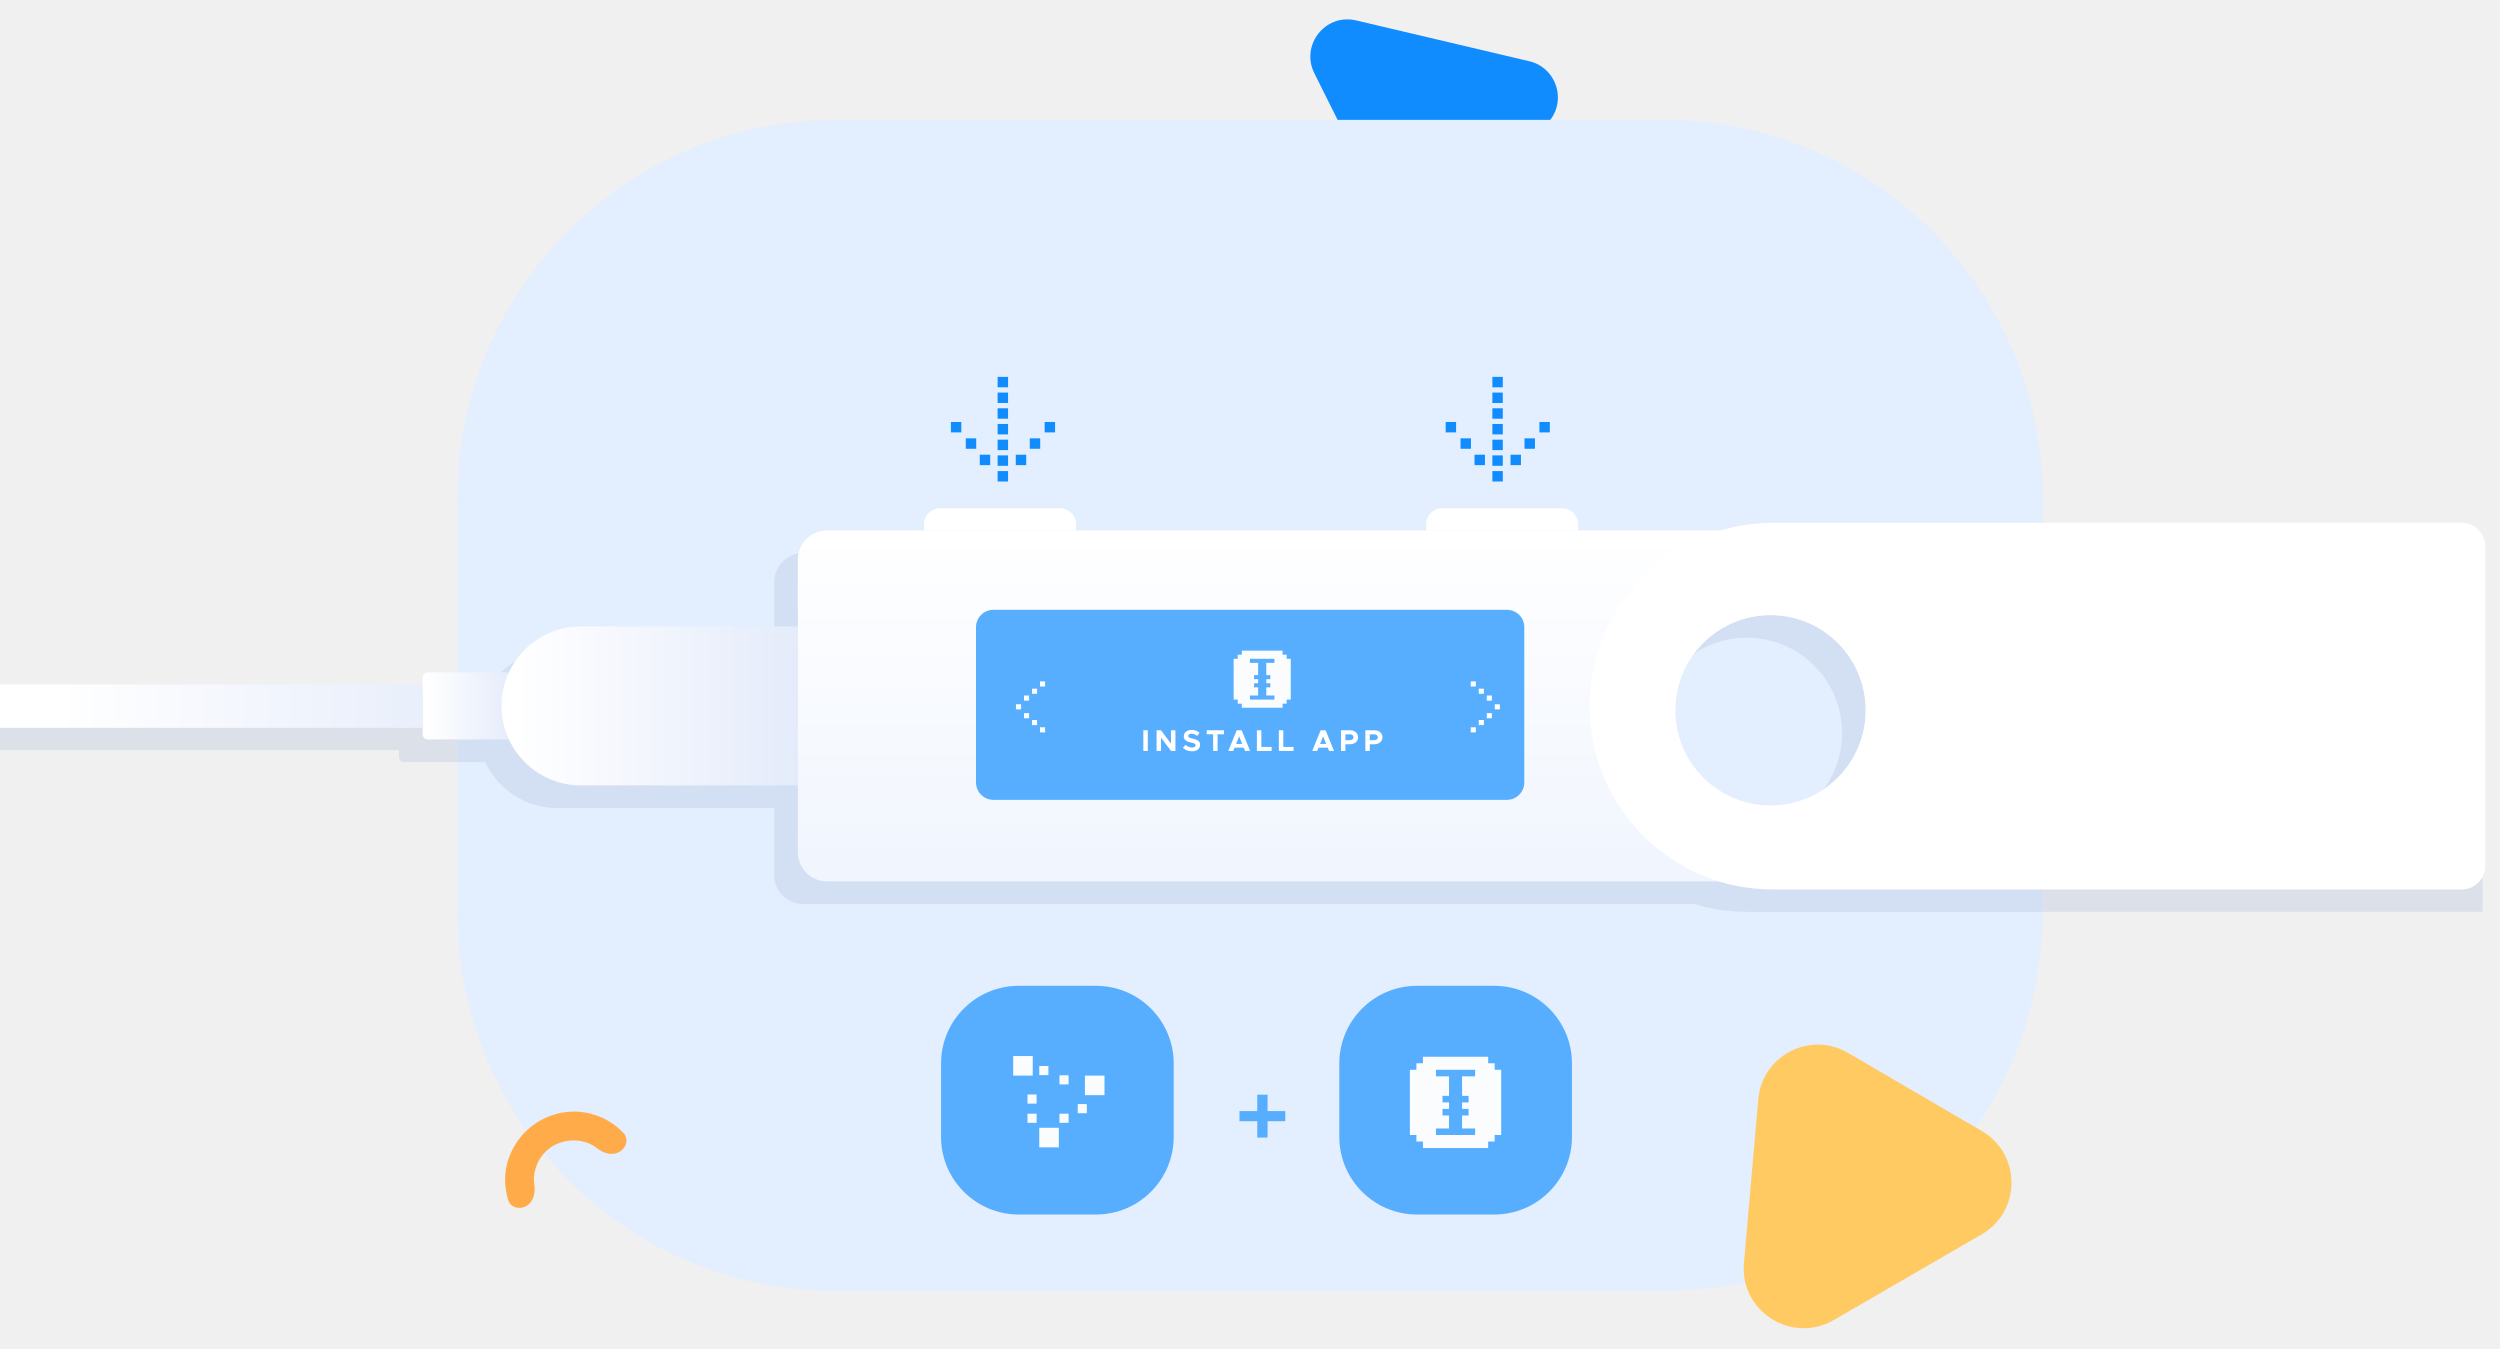
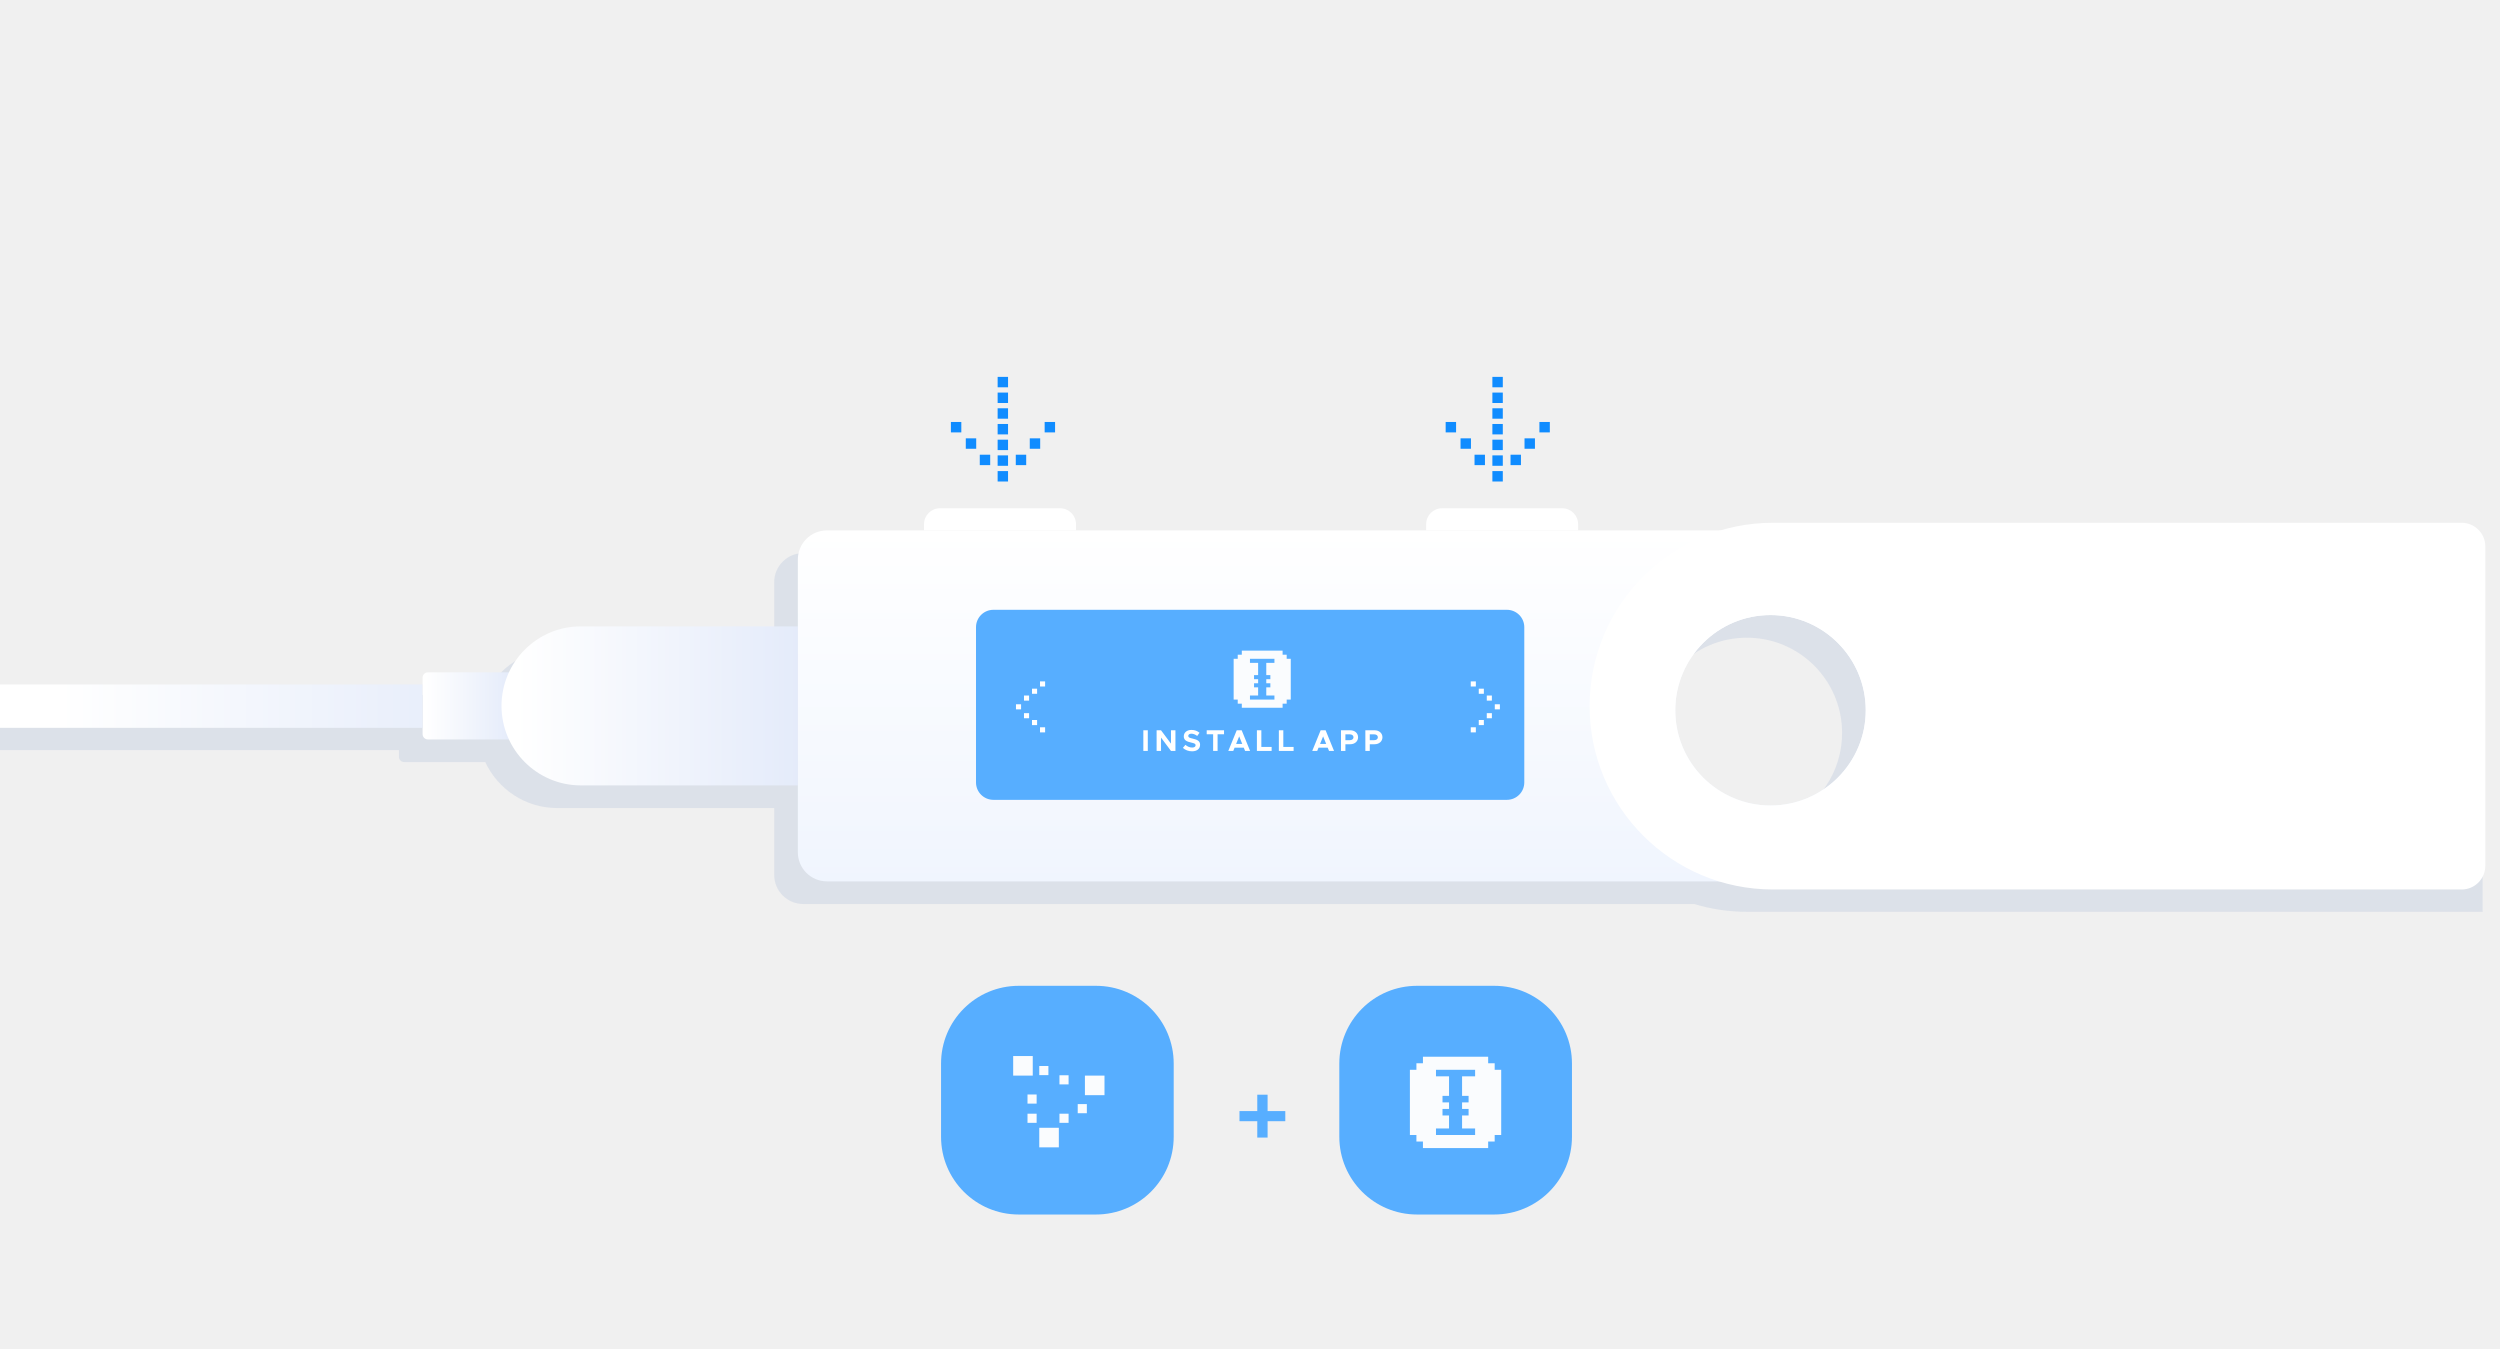
<svg xmlns="http://www.w3.org/2000/svg" width="634" height="342" viewBox="0 0 634 342" fill="none">
  <g clip-path="url(#clip0)">
-     <path d="M387.79 15.519C395.114 17.238 397.611 26.431 392.072 31.56L365.536 56.165C360.915 60.425 353.52 59.122 350.719 53.47L333.309 18.554C329.771 11.45 336.077 3.329 343.935 5.181L387.79 15.519Z" fill="#108CFF" />
-     <rect x="116" y="30.399" width="402" height="297" rx="96" fill="#E3EEFE" />
-     <path d="M133.514 305.818C131.746 306.877 129.452 306.246 128.852 304.283C127.959 301.226 127.8 297.9 128.708 294.727C129.957 290.364 132.83 286.592 136.826 284.277C140.822 281.962 145.481 281.3 149.896 282.461C153.121 283.282 155.932 285.02 158.082 287.3C159.515 288.82 158.884 291.113 157.03 292.123C155.262 293.182 153.018 292.465 151.434 291.204C150.407 290.381 149.23 289.817 147.903 289.513C145.385 288.869 142.714 289.292 140.399 290.498C138.121 291.84 136.422 293.979 135.778 296.496C135.387 297.772 135.307 299.112 135.5 300.379C135.863 302.552 135.232 304.845 133.514 305.818Z" fill="#FFAB49" />
-     <path d="M502.51 313.057C512.634 307.239 512.634 292.651 502.594 286.833L468.677 267.017C459.059 261.367 446.825 267.691 445.897 278.822L442.269 320.309C441.172 332.536 454.334 340.884 464.965 334.813L502.51 313.057Z" fill="#FFCA62" />
-     <path opacity="0.3" fill-rule="evenodd" clip-rule="evenodd" d="M629.592 138.273L443.139 138.274C438.45 138.274 433.924 138.968 429.656 140.259H394.213V138.672C394.213 136.45 392.411 134.648 390.189 134.648H359.694C357.472 134.648 355.67 136.45 355.67 138.672V140.259H266.876V138.672C266.876 136.45 265.074 134.648 262.852 134.648H232.357C230.135 134.648 228.333 136.45 228.333 138.672V140.259H203.711C199.637 140.259 196.334 143.562 196.334 147.635V164.599H141.298C133.224 164.599 126.261 169.379 123.058 176.256C123.025 176.254 122.992 176.252 122.958 176.252H102.513C101.772 176.252 101.172 176.853 101.172 177.594L101.172 179.291H-4.35V190.231H101.172L101.172 191.93C101.172 192.67 101.772 193.271 102.513 193.271H122.958C122.975 193.271 122.992 193.271 123.008 193.27C123.025 193.269 123.042 193.268 123.058 193.267C126.261 200.144 133.224 204.924 141.298 204.924H196.334V221.887C196.334 225.961 199.637 229.264 203.711 229.264H429.659C433.925 230.554 438.451 231.248 443.139 231.248L629.592 231.248V138.273ZM463.026 199.379C465.63 195.525 467.151 190.878 467.151 185.876C467.151 184.209 466.982 182.581 466.66 181.009C465.862 177.108 464.123 173.549 461.69 170.58C457.261 165.175 450.534 161.726 443.001 161.726C436.332 161.726 430.294 164.429 425.924 168.8C421.554 173.17 418.851 179.207 418.851 185.875C418.851 191.386 420.695 196.464 423.801 200.528C428.214 206.301 435.172 210.026 443.001 210.026C451.336 210.026 458.686 205.803 463.026 199.379Z" fill="#B0BFD9" />
-     <path d="M130.3 171.845C130.3 171.104 129.699 170.504 128.959 170.504H108.513C107.773 170.504 107.172 171.104 107.172 171.845V186.181C107.172 186.922 107.773 187.522 108.513 187.522H128.959C129.699 187.522 130.3 186.922 130.3 186.181V171.845Z" fill="url(#paint0_linear)" />
-     <path d="M202.334 158.851H147.298C136.187 158.851 127.18 167.902 127.18 179.013C127.18 190.124 136.187 199.176 147.298 199.176H202.334V158.851Z" fill="url(#paint1_linear)" />
+     <path opacity="0.3" fill-rule="evenodd" clip-rule="evenodd" d="M629.592 138.273L443.139 138.273C438.45 138.273 433.924 138.967 429.656 140.259H394.213V138.671C394.213 136.449 392.411 134.648 390.189 134.648H359.694C357.472 134.648 355.67 136.449 355.67 138.671V140.259H266.876V138.671C266.876 136.449 265.074 134.648 262.852 134.648H232.357C230.135 134.648 228.333 136.449 228.333 138.671V140.259H203.711C199.637 140.259 196.334 143.561 196.334 147.635V164.598H141.298C133.224 164.598 126.261 169.379 123.058 176.256C123.025 176.253 122.992 176.252 122.958 176.252H102.513C101.772 176.252 101.172 176.852 101.172 177.593L101.172 179.291H-4.35V190.23H101.172L101.172 191.929C101.172 192.67 101.772 193.27 102.513 193.27H122.958C122.975 193.27 122.992 193.27 123.008 193.269C123.025 193.269 123.042 193.268 123.058 193.267C126.261 200.143 133.224 204.923 141.298 204.923H196.334V221.887C196.334 225.961 199.637 229.263 203.711 229.263H429.659C433.925 230.554 438.451 231.248 443.139 231.248L629.592 231.248V138.273ZM463.026 199.379C465.63 195.524 467.151 190.878 467.151 185.876C467.151 184.209 466.982 182.581 466.66 181.009C465.862 177.107 464.123 173.549 461.69 170.58C457.261 165.175 450.534 161.726 443.001 161.726C436.332 161.726 430.294 164.429 425.924 168.799C421.554 173.169 418.851 179.207 418.851 185.875C418.851 191.385 420.695 196.464 423.801 200.527C428.214 206.301 435.172 210.025 443.001 210.025C451.336 210.025 458.686 205.802 463.026 199.379Z" fill="#B0BFD9" />
+     <path d="M130.3 171.845C130.3 171.104 129.699 170.504 128.959 170.504H108.513C107.772 170.504 107.172 171.104 107.172 171.845V186.181C107.172 186.922 107.772 187.522 108.513 187.522H128.959C129.699 187.522 130.3 186.922 130.3 186.181V171.845Z" fill="url(#paint0_linear)" />
+     <path d="M202.334 158.85H147.298C136.188 158.85 127.181 167.902 127.181 179.013V179.013C127.181 190.123 136.188 199.175 147.298 199.175H202.334V158.85Z" fill="url(#paint1_linear)" />
    <path d="M-4.35 173.576H107.126V184.576H-4.35V173.576Z" fill="url(#paint2_linear)" />
    <path d="M361.67 134.511H400.212V132.924C400.212 130.702 398.411 128.9 396.189 128.9H365.693C363.471 128.9 361.67 130.702 361.67 132.924V134.511Z" fill="white" />
-     <path d="M234.333 134.511H272.876V132.924C272.876 130.702 271.074 128.9 268.852 128.9H238.357C236.134 128.9 234.333 130.702 234.333 132.924V134.511Z" fill="white" />
-     <path fill-rule="evenodd" clip-rule="evenodd" d="M209.71 134.511C205.637 134.511 202.334 137.813 202.334 141.887V216.139C202.334 220.213 205.637 223.515 209.71 223.515H488.217C492.291 223.515 495.593 220.213 495.593 216.139V141.887C495.593 137.813 492.291 134.511 488.217 134.511H209.71ZM449.001 204.278C462.339 204.278 473.151 193.465 473.151 180.128C473.151 166.79 462.339 155.978 449.001 155.978C435.663 155.978 424.851 166.79 424.851 180.128C424.851 193.465 435.663 204.278 449.001 204.278Z" fill="url(#paint3_linear)" />
-     <path fill-rule="evenodd" clip-rule="evenodd" d="M449.625 132.575C423.944 132.575 403.125 153.394 403.125 179.075C403.125 204.756 423.944 225.575 449.625 225.575H624.273C627.587 225.575 630.273 222.889 630.273 219.575V138.575C630.273 135.261 627.587 132.575 624.273 132.575H449.625ZM449 204.277C462.338 204.277 473.151 193.464 473.151 180.127C473.151 166.789 462.338 155.977 449 155.977C435.663 155.977 424.85 166.789 424.85 180.127C424.85 193.464 435.663 204.277 449 204.277Z" fill="white" />
-     <rect x="247.516" y="154.645" width="139.046" height="48.194" rx="4.412" fill="#57AEFF" />
-     <rect x="381.109" y="119.467" width="2.642" height="2.642" transform="rotate(90 381.109 119.467)" fill="#108CFF" />
-     <rect x="381.109" y="115.485" width="2.642" height="2.642" transform="rotate(90 381.109 115.485)" fill="#108CFF" />
-     <rect x="381.109" y="111.503" width="2.642" height="2.642" transform="rotate(90 381.109 111.503)" fill="#108CFF" />
-     <rect x="381.109" y="107.521" width="2.642" height="2.642" transform="rotate(90 381.109 107.521)" fill="#108CFF" />
-     <rect x="381.109" y="103.54" width="2.642" height="2.642" transform="rotate(90 381.109 103.54)" fill="#108CFF" />
-     <rect x="381.109" y="99.558" width="2.642" height="2.642" transform="rotate(90 381.109 99.5576)" fill="#108CFF" />
-     <rect x="381.109" y="95.576" width="2.642" height="2.642" transform="rotate(90 381.109 95.5762)" fill="#108CFF" />
+     <path d="M234.333 134.511H272.875V132.924C272.875 130.702 271.074 128.9 268.852 128.9H238.356C236.134 128.9 234.333 130.702 234.333 132.924V134.511Z" fill="white" />
+     <path fill-rule="evenodd" clip-rule="evenodd" d="M209.71 134.51C205.637 134.51 202.334 137.813 202.334 141.887V216.139C202.334 220.212 205.637 223.515 209.71 223.515H488.217C492.291 223.515 495.593 220.212 495.593 216.139V141.887C495.593 137.813 492.291 134.51 488.217 134.51H209.71ZM449.001 204.277C462.339 204.277 473.151 193.465 473.151 180.127C473.151 166.789 462.339 155.977 449.001 155.977C435.663 155.977 424.851 166.789 424.851 180.127C424.851 193.465 435.663 204.277 449.001 204.277Z" fill="url(#paint3_linear)" />
+     <path fill-rule="evenodd" clip-rule="evenodd" d="M449.625 132.575C423.944 132.575 403.125 153.394 403.125 179.075C403.125 204.756 423.944 225.575 449.625 225.575H624.274C627.587 225.575 630.274 222.889 630.274 219.575V138.575C630.274 135.262 627.587 132.575 624.274 132.575H449.625ZM449.001 204.277C462.339 204.277 473.151 193.464 473.151 180.127C473.151 166.789 462.339 155.977 449.001 155.977C435.663 155.977 424.851 166.789 424.851 180.127C424.851 193.464 435.663 204.277 449.001 204.277Z" fill="white" />
+     <rect x="247.515" y="154.645" width="139.046" height="48.194" rx="4.412" fill="#57AEFF" />
+     <rect x="381.11" y="119.467" width="2.642" height="2.642" transform="rotate(90 381.11 119.467)" fill="#108CFF" />
+     <rect x="381.11" y="115.485" width="2.642" height="2.642" transform="rotate(90 381.11 115.485)" fill="#108CFF" />
+     <rect x="381.11" y="111.503" width="2.642" height="2.642" transform="rotate(90 381.11 111.503)" fill="#108CFF" />
+     <rect x="381.11" y="107.521" width="2.642" height="2.642" transform="rotate(90 381.11 107.521)" fill="#108CFF" />
+     <rect x="381.11" y="103.54" width="2.642" height="2.642" transform="rotate(90 381.11 103.54)" fill="#108CFF" />
+     <rect x="381.11" y="99.558" width="2.642" height="2.642" transform="rotate(90 381.11 99.5579)" fill="#108CFF" />
+     <rect x="381.11" y="95.576" width="2.642" height="2.642" transform="rotate(90 381.11 95.5762)" fill="#108CFF" />
    <rect x="385.713" y="115.315" width="2.642" height="2.642" transform="rotate(90 385.713 115.315)" fill="#108CFF" />
-     <rect width="2.642" height="2.642" transform="matrix(-4.37114e-08 1 1 4.37114e-08 373.94 115.315)" fill="#108CFF" />
-     <rect x="389.262" y="111.164" width="2.642" height="2.642" transform="rotate(90 389.262 111.164)" fill="#108CFF" />
+     <rect width="2.642" height="2.642" transform="matrix(-4.37114e-08 1 1 4.37114e-08 373.941 115.315)" fill="#108CFF" />
+     <rect x="389.261" y="111.164" width="2.642" height="2.642" transform="rotate(90 389.261 111.164)" fill="#108CFF" />
    <rect width="2.642" height="2.642" transform="matrix(-4.37114e-08 1 1 4.37114e-08 370.393 111.164)" fill="#108CFF" />
-     <rect x="393.035" y="107.014" width="2.642" height="2.642" transform="rotate(90 393.035 107.014)" fill="#108CFF" />
-     <rect width="2.642" height="2.642" transform="matrix(-4.37114e-08 1 1 4.37114e-08 366.619 107.014)" fill="#108CFF" />
+     <rect x="393.035" y="107.013" width="2.642" height="2.642" transform="rotate(90 393.035 107.013)" fill="#108CFF" />
+     <rect width="2.642" height="2.642" transform="matrix(-4.37114e-08 1 1 4.37114e-08 366.619 107.013)" fill="#108CFF" />
    <rect x="255.641" y="119.467" width="2.642" height="2.642" transform="rotate(90 255.641 119.467)" fill="#108CFF" />
    <rect x="255.641" y="115.485" width="2.642" height="2.642" transform="rotate(90 255.641 115.485)" fill="#108CFF" />
    <rect x="255.641" y="111.503" width="2.642" height="2.642" transform="rotate(90 255.641 111.503)" fill="#108CFF" />
    <rect x="255.641" y="107.521" width="2.642" height="2.642" transform="rotate(90 255.641 107.521)" fill="#108CFF" />
    <rect x="255.641" y="103.54" width="2.642" height="2.642" transform="rotate(90 255.641 103.54)" fill="#108CFF" />
-     <rect x="255.641" y="99.558" width="2.642" height="2.642" transform="rotate(90 255.641 99.5576)" fill="#108CFF" />
+     <rect x="255.641" y="99.558" width="2.642" height="2.642" transform="rotate(90 255.641 99.5579)" fill="#108CFF" />
    <rect x="255.641" y="95.576" width="2.642" height="2.642" transform="rotate(90 255.641 95.5762)" fill="#108CFF" />
    <rect x="260.244" y="115.315" width="2.642" height="2.642" transform="rotate(90 260.244 115.315)" fill="#108CFF" />
    <rect width="2.642" height="2.642" transform="matrix(-4.37114e-08 1 1 4.37114e-08 248.472 115.315)" fill="#108CFF" />
    <rect x="263.793" y="111.164" width="2.642" height="2.642" transform="rotate(90 263.793 111.164)" fill="#108CFF" />
    <rect width="2.642" height="2.642" transform="matrix(-4.37114e-08 1 1 4.37114e-08 244.924 111.164)" fill="#108CFF" />
-     <rect x="267.566" y="107.014" width="2.642" height="2.642" transform="rotate(90 267.566 107.014)" fill="#108CFF" />
-     <rect width="2.642" height="2.642" transform="matrix(-4.37114e-08 1 1 4.37114e-08 241.15 107.014)" fill="#108CFF" />
-     <rect x="258.943" y="179.896" width="1.293" height="1.293" transform="rotate(-180 258.943 179.896)" fill="white" />
+     <rect x="267.566" y="107.013" width="2.642" height="2.642" transform="rotate(90 267.566 107.013)" fill="#108CFF" />
+     <rect width="2.642" height="2.642" transform="matrix(-4.37114e-08 1 1 4.37114e-08 241.15 107.013)" fill="#108CFF" />
+     <rect x="258.944" y="179.896" width="1.293" height="1.293" transform="rotate(-180 258.944 179.896)" fill="white" />
    <rect x="260.976" y="182.149" width="1.293" height="1.293" transform="rotate(-180 260.976 182.149)" fill="white" />
-     <rect width="1.293" height="1.293" transform="matrix(-1 -8.74228e-08 -8.74228e-08 1 260.976 176.387)" fill="white" />
+     <rect width="1.293" height="1.293" transform="matrix(-1 -8.74228e-08 -8.74228e-08 1 260.976 176.386)" fill="white" />
    <rect x="263.008" y="183.886" width="1.293" height="1.293" transform="rotate(-180 263.008 183.886)" fill="white" />
-     <rect width="1.293" height="1.293" transform="matrix(-1 -8.74228e-08 -8.74228e-08 1 263.008 174.649)" fill="white" />
+     <rect width="1.293" height="1.293" transform="matrix(-1 -8.74228e-08 -8.74228e-08 1 263.008 174.65)" fill="white" />
    <rect x="265.039" y="185.733" width="1.293" height="1.293" transform="rotate(-180 265.039 185.733)" fill="white" />
    <rect width="1.293" height="1.293" transform="matrix(-1 -8.74228e-08 -8.74228e-08 1 265.04 172.802)" fill="white" />
    <rect width="1.293" height="1.293" transform="matrix(1 -8.74228e-08 -8.74228e-08 -1 379.078 179.896)" fill="white" />
    <rect width="1.293" height="1.293" transform="matrix(1 -8.74228e-08 -8.74228e-08 -1 377.046 182.149)" fill="white" />
-     <rect x="377.046" y="176.387" width="1.293" height="1.293" fill="white" />
+     <rect x="377.046" y="176.386" width="1.293" height="1.293" fill="white" />
    <rect width="1.293" height="1.293" transform="matrix(1 -8.74228e-08 -8.74228e-08 -1 375.014 183.886)" fill="white" />
-     <rect x="375.014" y="174.649" width="1.293" height="1.293" fill="white" />
-     <rect width="1.293" height="1.293" transform="matrix(1 -8.74228e-08 -8.74228e-08 -1 372.981 185.733)" fill="white" />
-     <rect x="372.981" y="172.802" width="1.293" height="1.293" fill="white" />
-     <path d="M289.951 190.44H291.08V185.2H289.951V190.44ZM293.315 190.44H294.437V187.053L296.962 190.44H298.091V185.2H296.962V188.587L294.437 185.2H293.315V190.44ZM302.305 190.532C303.586 190.532 304.342 189.868 304.342 188.869C304.342 187.9 303.594 187.565 302.465 187.313C301.656 187.13 301.344 187.008 301.344 186.626C301.344 186.314 301.634 186.062 302.114 186.062C302.618 186.062 303.144 186.268 303.609 186.642L304.197 185.833C303.663 185.375 302.999 185.108 302.145 185.108C301 185.108 300.207 185.772 300.207 186.741C300.207 187.755 300.993 188.068 302.099 188.32C302.9 188.503 303.205 188.617 303.205 188.991C303.205 189.319 302.915 189.578 302.351 189.578C301.687 189.578 301.122 189.319 300.627 188.892L299.978 189.662C300.588 190.227 301.397 190.532 302.305 190.532ZM307.651 190.44H308.78V186.214H310.412V185.2H306.018V186.214H307.651V190.44ZM315.759 190.44H317.025L314.889 185.2H313.631L311.495 190.44H312.753L313.089 189.617H315.423L315.759 190.44ZM313.478 188.663L314.256 186.748L315.034 188.663H313.478ZM319.878 189.426V185.2H318.749V190.44H322.487V189.426H319.878ZM325.447 189.426V185.2H324.318V190.44H328.056V189.426H325.447ZM337.045 190.44H338.312L336.176 185.2H334.917L332.781 190.44H334.04L334.375 189.617H336.71L337.045 190.44ZM334.764 188.663L335.543 186.748L336.321 188.663H334.764ZM340.074 190.44H341.195V188.739H342.431C343.567 188.739 344.406 188.007 344.406 186.97C344.406 185.932 343.567 185.2 342.431 185.2H340.074V190.44ZM341.195 187.709V186.23H342.309C342.866 186.23 343.247 186.519 343.247 186.97C343.247 187.42 342.866 187.709 342.309 187.709H341.195ZM346.254 190.44H347.375V188.739H348.611C349.747 188.739 350.587 188.007 350.587 186.97C350.587 185.932 349.747 185.2 348.611 185.2H346.254V190.44ZM347.375 187.709V186.23H348.489C349.046 186.23 349.427 186.519 349.427 186.97C349.427 187.42 349.046 187.709 348.489 187.709H347.375Z" fill="white" />
+     <rect x="375.014" y="174.65" width="1.293" height="1.293" fill="white" />
+     <rect width="1.293" height="1.293" transform="matrix(1 -8.74228e-08 -8.74228e-08 -1 372.982 185.733)" fill="white" />
+     <rect x="372.982" y="172.802" width="1.293" height="1.293" fill="white" />
+     <path d="M289.951 190.44H291.08V185.199H289.951V190.44ZM293.316 190.44H294.437V187.053L296.962 190.44H298.091V185.199H296.962V188.586L294.437 185.199H293.316V190.44ZM302.305 190.532C303.587 190.532 304.342 189.868 304.342 188.869C304.342 187.9 303.594 187.564 302.465 187.312C301.657 187.129 301.344 187.007 301.344 186.626C301.344 186.313 301.634 186.061 302.114 186.061C302.618 186.061 303.144 186.267 303.61 186.641L304.197 185.833C303.663 185.375 302.999 185.108 302.145 185.108C301.001 185.108 300.207 185.772 300.207 186.74C300.207 187.755 300.993 188.068 302.099 188.319C302.9 188.502 303.205 188.617 303.205 188.991C303.205 189.319 302.915 189.578 302.351 189.578C301.687 189.578 301.123 189.319 300.627 188.892L299.978 189.662C300.589 190.226 301.397 190.532 302.305 190.532ZM307.651 190.44H308.78V186.214H310.413V185.199H306.019V186.214H307.651V190.44ZM315.759 190.44H317.026L314.89 185.199H313.631L311.495 190.44H312.754L313.089 189.616H315.424L315.759 190.44ZM313.478 188.663L314.257 186.748L315.035 188.663H313.478ZM319.878 189.425V185.199H318.749V190.44H322.487V189.425H319.878ZM325.448 189.425V185.199H324.319V190.44H328.057V189.425H325.448ZM337.046 190.44H338.312L336.176 185.199H334.917L332.781 190.44H334.04L334.376 189.616H336.71L337.046 190.44ZM334.765 188.663L335.543 186.748L336.321 188.663H334.765ZM340.074 190.44H341.195V188.739H342.431C343.568 188.739 344.407 188.007 344.407 186.969C344.407 185.932 343.568 185.199 342.431 185.199H340.074V190.44ZM341.195 187.709V186.229H342.309C342.866 186.229 343.247 186.519 343.247 186.969C343.247 187.419 342.866 187.709 342.309 187.709H341.195ZM346.254 190.44H347.375V188.739H348.611C349.748 188.739 350.587 188.007 350.587 186.969C350.587 185.932 349.748 185.199 348.611 185.199H346.254V190.44ZM347.375 187.709V186.229H348.489C349.046 186.229 349.427 186.519 349.427 186.969C349.427 187.419 349.046 187.709 348.489 187.709H347.375Z" fill="white" />
    <path fill-rule="evenodd" clip-rule="evenodd" d="M314.922 165.001V166.035H313.887V167.07H312.853V177.415H313.887V178.45H314.922V179.484H325.267V178.45H326.301V177.415H327.336V167.07H326.301V166.035H325.267V165.001H314.922ZM323.197 168.104V167.07H316.99V168.104H319.059V171.208H318.025V172.243H319.059V173.277H318.025V174.312H319.059V176.381H316.99V177.415H323.197V176.381H321.128V174.312H322.163V173.277H321.128V172.243H322.163V171.208H321.128V168.104L323.197 168.104Z" fill="#FAFCFE" />
    <path d="M314.334 284.337V281.769H318.846V277.617H321.462V281.769H325.95V284.337H321.462V288.489H318.846V284.337H314.334Z" fill="#57AEFF" />
    <rect x="238.65" y="250.001" width="59" height="58" rx="19.709" fill="#57AEFF" />
    <rect x="339.65" y="250.001" width="59" height="58" rx="19.709" fill="#57AEFF" />
    <rect x="256.943" y="267.812" width="4.962" height="4.962" fill="#FAFCFE" />
-     <rect x="275.137" y="272.773" width="4.962" height="4.962" fill="#FAFCFE" />
+     <rect x="275.136" y="272.774" width="4.962" height="4.962" fill="#FAFCFE" />
    <rect x="263.559" y="286.005" width="4.962" height="4.962" fill="#FAFCFE" />
-     <rect x="260.573" y="282.436" width="2.316" height="2.316" fill="#FAFCFE" />
-     <rect x="260.573" y="277.562" width="2.316" height="2.316" fill="#FAFCFE" />
+     <rect x="260.574" y="282.436" width="2.316" height="2.316" fill="#FAFCFE" />
+     <rect x="260.574" y="277.561" width="2.316" height="2.316" fill="#FAFCFE" />
    <rect x="263.559" y="270.336" width="2.316" height="2.316" fill="#FAFCFE" />
    <rect x="268.678" y="272.687" width="2.316" height="2.316" fill="#FAFCFE" />
    <rect x="268.678" y="282.436" width="2.316" height="2.316" fill="#FAFCFE" />
    <rect x="273.309" y="279.998" width="2.316" height="2.316" fill="#FAFCFE" />
    <path fill-rule="evenodd" clip-rule="evenodd" d="M360.858 267.992V269.646H359.204V271.3H357.55V287.839H359.204V289.493H360.858V291.147H377.397V289.493H379.051V287.839H380.705V271.3H379.051V269.646H377.397V267.992H360.858ZM374.089 272.954V271.3H364.166V272.953H367.474V277.915H365.82V279.569H367.474V281.223H365.82V282.877H367.474V286.185H364.166V287.839H374.089V286.185H370.781V282.877H372.435V281.223H370.781V279.569H372.435V277.915H370.781V272.953L374.089 272.954Z" fill="#FAFCFE" />
  </g>
  <defs>
    <linearGradient id="paint0_linear" x1="108.003" y1="177.842" x2="130.051" y2="177.842" gradientUnits="userSpaceOnUse">
      <stop stop-color="white" />
      <stop offset="1" stop-color="#E4EBFA" />
    </linearGradient>
    <linearGradient id="paint1_linear" x1="130.799" y1="181.579" x2="202.922" y2="181.579" gradientUnits="userSpaceOnUse">
      <stop stop-color="white" />
      <stop offset="1" stop-color="#E4EBFA" />
    </linearGradient>
    <linearGradient id="paint2_linear" x1="14.888" y1="173.576" x2="126.605" y2="173.576" gradientUnits="userSpaceOnUse">
      <stop stop-color="white" />
      <stop offset="1" stop-color="#E4EBFA" />
    </linearGradient>
-     <linearGradient id="paint3_linear" x1="348.964" y1="134.511" x2="348.964" y2="224.324" gradientUnits="userSpaceOnUse">
+     <linearGradient id="paint3_linear" x1="348.964" y1="134.51" x2="348.964" y2="224.324" gradientUnits="userSpaceOnUse">
      <stop stop-color="white" />
      <stop offset="1" stop-color="#F0F5FE" />
    </linearGradient>
    <clipPath id="clip0">
      <rect width="634" height="341" fill="white" transform="translate(0 0.899414)" />
    </clipPath>
  </defs>
</svg>
